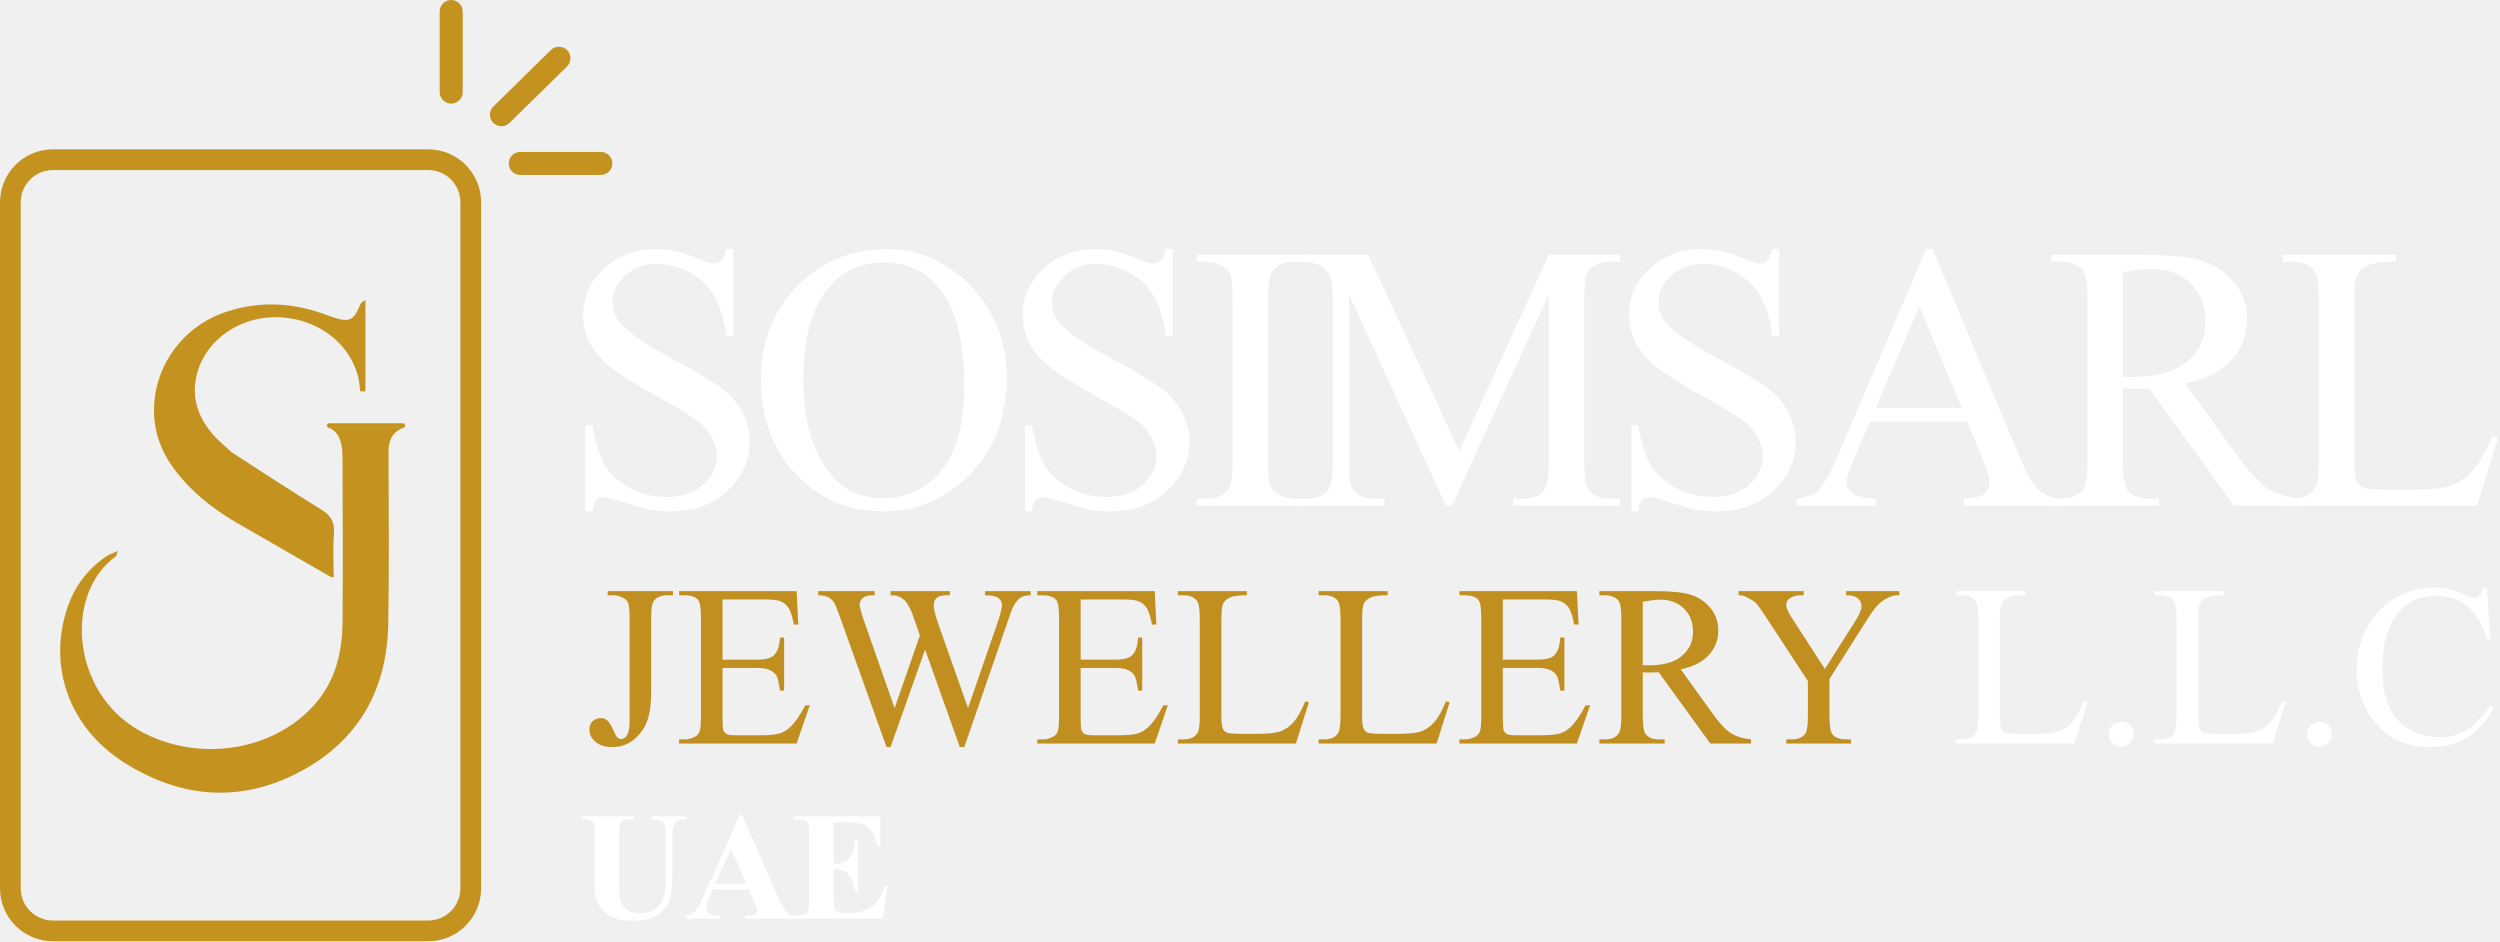
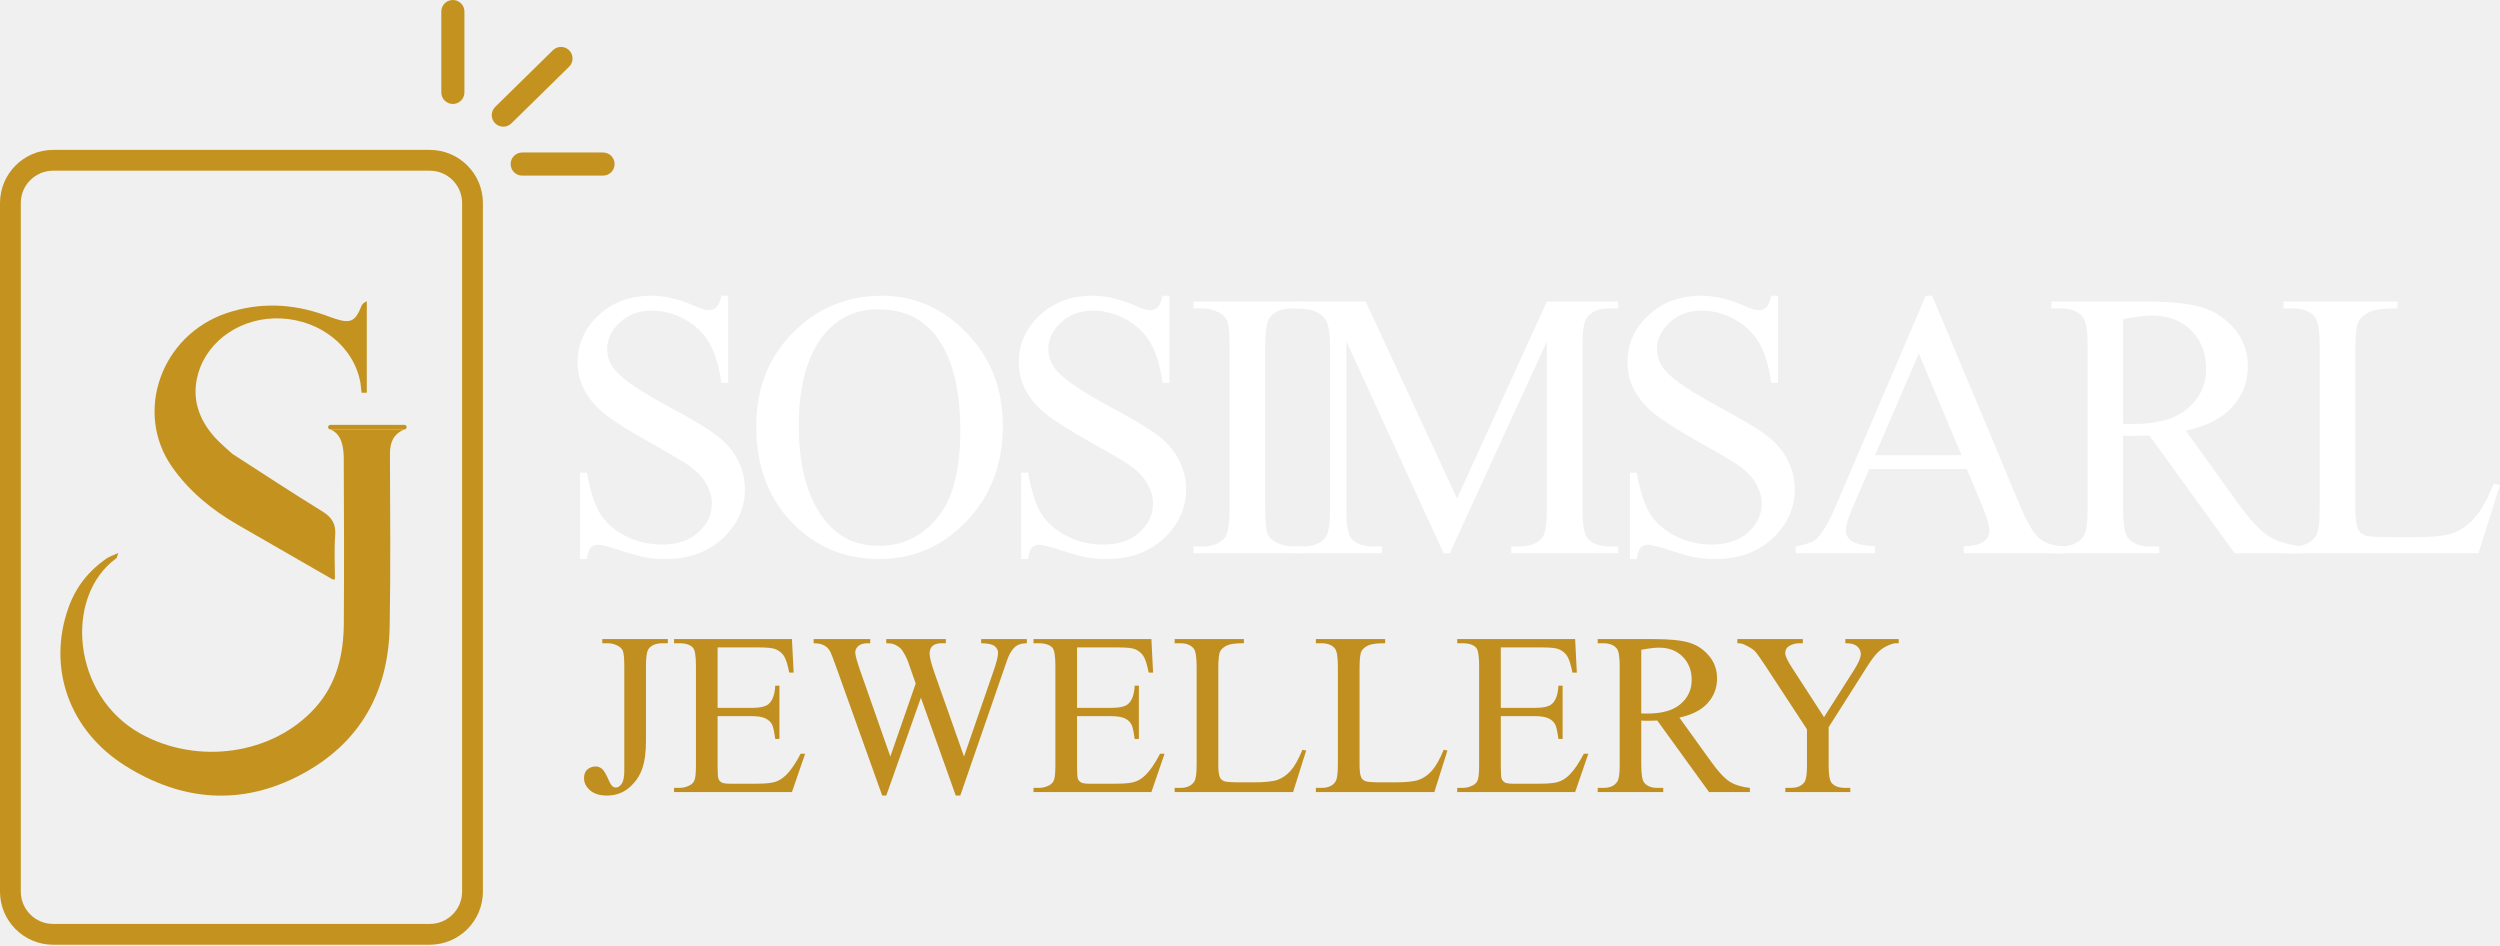
- <svg xmlns="http://www.w3.org/2000/svg" width="1086" height="409" viewBox="0 0 1086 409" fill="none">
+ <svg xmlns="http://www.w3.org/2000/svg" width="1082" height="409" viewBox="0 0 1082 409" fill="none">
  <rect x="201" width="45" height="10" rx="5" transform="rotate(90 201 0)" fill="#C4921F" />
  <rect x="249.876" y="25.375" width="45" height="10" rx="5" transform="rotate(135.533 249.876 25.375)" fill="#C4921F" />
  <rect x="221" y="66" width="45" height="10" rx="5" fill="#C4921F" />
  <path d="M175 185.875C170.146 187.905 168.755 191.581 168.77 196.534C168.847 221.349 169.091 246.171 168.657 270.979C168.156 299.597 155.754 321.762 130.218 335.289C104.403 348.964 78.63 346.743 54.264 331.461C29.739 316.078 20.382 288.841 29.666 262.906C32.793 254.171 38.259 247.183 45.843 241.885C47.215 240.927 48.888 240.401 51.201 239.308C50.659 240.795 50.633 241.418 50.32 241.645C27.68 258.061 30.994 300.856 60.698 317.453C85.385 331.246 118.058 326.711 136.383 306.368C145.756 295.964 148.711 283.327 148.804 269.862C148.969 246.047 148.888 222.23 148.777 198.414C148.755 193.743 148 187.875 143 185.875C147.5 185.875 152.5 185.875 157 185.876C163 185.876 169 185.875 175 185.875Z" fill="#C4921F" />
  <path d="M100.517 196.398C113.668 204.883 126.451 213.295 139.48 221.306C143.686 223.892 145.463 226.788 145.07 231.783C144.589 237.892 144.955 244.067 144.955 250.294C145 251.371 143.604 250.569 143.26 250.372C129.702 242.597 116.153 234.805 102.63 226.968C91.558 220.551 81.802 212.573 74.428 202.019C57.877 178.33 69.822 144.966 98.164 135.493C112.296 130.77 126.344 131.35 140.306 136.26C141.876 136.812 143.426 137.425 145.009 137.938C151.726 140.116 153.761 139.121 156.409 132.516C156.745 131.681 157.362 130.958 158.748 130.391C158.748 143.589 158.748 156.788 158.748 169.986H156.5L155.96 165.47C153.096 150.109 138.948 138.664 121.695 137.827C105.03 137.018 90.022 146.875 85.781 161.638C82.806 171.997 85.777 181.055 92.659 188.951C94.943 191.571 97.703 193.776 100.517 196.398Z" fill="#C4921F" />
  <rect x="142" y="183.875" width="34" height="2" rx="1" fill="#C4921F" />
  <path d="M23 69.375H186C196.217 69.375 204.5 77.658 204.5 87.875V385.875C204.5 396.092 196.217 404.375 186 404.375H23C12.783 404.375 4.5 396.092 4.5 385.875V87.875C4.5 77.658 12.783 69.375 23 69.375Z" stroke="#C4921F" stroke-width="9" />
-   <path d="M318.452 108.195V145.881H315.479C314.515 138.649 312.774 132.891 310.256 128.605C307.792 124.32 304.256 120.918 299.649 118.4C295.042 115.883 290.275 114.624 285.346 114.624C279.775 114.624 275.168 116.338 271.526 119.766C267.883 123.141 266.061 126.998 266.061 131.337C266.061 134.659 267.213 137.685 269.517 140.417C272.838 144.435 280.739 149.792 293.221 156.488C303.399 161.952 310.336 166.157 314.033 169.104C317.783 171.996 320.649 175.425 322.631 179.389C324.666 183.353 325.684 187.505 325.684 191.844C325.684 200.093 322.47 207.218 316.042 213.218C309.667 219.164 301.444 222.137 291.373 222.137C288.212 222.137 285.239 221.896 282.454 221.414C280.793 221.146 277.338 220.182 272.088 218.521C266.892 216.807 263.597 215.95 262.204 215.95C260.865 215.95 259.794 216.352 258.99 217.155C258.24 217.959 257.678 219.619 257.303 222.137H254.33V184.773H257.303C258.696 192.594 260.571 198.46 262.928 202.37C265.285 206.227 268.874 209.441 273.695 212.013C278.57 214.584 283.9 215.87 289.686 215.87C296.382 215.87 301.658 214.102 305.515 210.566C309.426 207.031 311.381 202.852 311.381 198.031C311.381 195.353 310.631 192.647 309.131 189.915C307.685 187.183 305.408 184.639 302.301 182.282C300.212 180.675 294.507 177.273 285.186 172.077C275.865 166.827 269.222 162.649 265.258 159.542C261.347 156.434 258.374 153.006 256.339 149.256C254.303 145.506 253.285 141.382 253.285 136.882C253.285 129.061 256.285 122.338 262.285 116.713C268.285 111.034 275.918 108.195 285.186 108.195C290.971 108.195 297.105 109.615 303.587 112.454C306.587 113.793 308.703 114.463 309.935 114.463C311.328 114.463 312.452 114.061 313.31 113.258C314.22 112.401 314.943 110.713 315.479 108.195H318.452Z" fill="white" />
-   <path d="M384.997 108.195C399.139 108.195 411.38 113.579 421.719 124.346C432.111 135.06 437.307 148.453 437.307 164.523C437.307 181.076 432.084 194.817 421.638 205.745C411.192 216.673 398.55 222.137 383.711 222.137C368.712 222.137 356.096 216.807 345.865 206.147C335.686 195.487 330.597 181.692 330.597 164.765C330.597 147.462 336.49 133.346 348.275 122.418C358.507 112.936 370.747 108.195 384.997 108.195ZM383.47 114.061C373.721 114.061 365.899 117.677 360.007 124.909C352.668 133.909 348.998 147.087 348.998 164.443C348.998 182.228 352.802 195.915 360.409 205.504C366.248 212.789 373.962 216.432 383.551 216.432C393.782 216.432 402.219 212.441 408.862 204.459C415.558 196.478 418.906 183.889 418.906 166.693C418.906 148.051 415.237 134.15 407.898 124.989C402.005 117.704 393.863 114.061 383.47 114.061Z" fill="white" />
-   <path d="M509.396 108.195V145.881H506.423C505.459 138.649 503.718 132.891 501.2 128.605C498.736 124.32 495.201 120.918 490.594 118.4C485.987 115.883 481.219 114.624 476.291 114.624C470.719 114.624 466.112 116.338 462.47 119.766C458.827 123.141 457.006 126.998 457.006 131.337C457.006 134.659 458.157 137.685 460.461 140.417C463.782 144.435 471.684 149.792 484.165 156.488C494.343 161.952 501.281 166.157 504.977 169.104C508.727 171.996 511.593 175.425 513.575 179.389C515.61 183.353 516.628 187.505 516.628 191.844C516.628 200.093 513.414 207.218 506.986 213.218C500.611 219.164 492.388 222.137 482.317 222.137C479.157 222.137 476.183 221.896 473.398 221.414C471.737 221.146 468.282 220.182 463.032 218.521C457.836 216.807 454.541 215.95 453.149 215.95C451.809 215.95 450.738 216.352 449.934 217.155C449.185 217.959 448.622 219.619 448.247 222.137H445.274V184.773H448.247C449.64 192.594 451.515 198.46 453.872 202.37C456.229 206.227 459.818 209.441 464.639 212.013C469.514 214.584 474.844 215.87 480.63 215.87C487.326 215.87 492.602 214.102 496.459 210.566C500.37 207.031 502.325 202.852 502.325 198.031C502.325 195.353 501.575 192.647 500.075 189.915C498.629 187.183 496.352 184.639 493.245 182.282C491.156 180.675 485.451 177.273 476.13 172.077C466.809 166.827 460.166 162.649 456.202 159.542C452.292 156.434 449.318 153.006 447.283 149.256C445.247 145.506 444.229 141.382 444.229 136.882C444.229 129.061 447.229 122.338 453.229 116.713C459.229 111.034 466.862 108.195 476.13 108.195C481.915 108.195 488.049 109.615 494.531 112.454C497.531 113.793 499.647 114.463 500.879 114.463C502.272 114.463 503.397 114.061 504.254 113.258C505.164 112.401 505.888 110.713 506.423 108.195H509.396Z" fill="white" />
-   <path d="M566.54 216.673V219.646H519.854V216.673H523.711C528.211 216.673 531.479 215.361 533.514 212.736C534.8 211.022 535.443 206.897 535.443 200.361V129.971C535.443 124.454 535.094 120.811 534.398 119.043C533.862 117.704 532.764 116.552 531.104 115.588C528.746 114.302 526.282 113.659 523.711 113.659H519.854V110.686H566.54V113.659H562.602C558.156 113.659 554.915 114.972 552.879 117.597C551.54 119.311 550.871 123.436 550.871 129.971V200.361C550.871 205.879 551.219 209.522 551.915 211.289C552.451 212.629 553.576 213.78 555.29 214.745C557.594 216.03 560.031 216.673 562.602 216.673H566.54Z" fill="white" />
-   <path d="M628.102 219.646L585.997 127.962V200.763C585.997 207.459 586.72 211.638 588.166 213.298C590.149 215.548 593.282 216.673 597.568 216.673H601.425V219.646H563.498V216.673H567.355C571.962 216.673 575.229 215.28 577.158 212.495C578.336 210.781 578.926 206.87 578.926 200.763V129.569C578.926 124.748 578.39 121.266 577.319 119.123C576.569 117.57 575.176 116.284 573.14 115.266C571.158 114.195 567.944 113.659 563.498 113.659V110.686H594.354L633.888 195.942L672.779 110.686H703.635V113.659H699.858C695.198 113.659 691.903 115.052 689.975 117.838C688.796 119.552 688.207 123.463 688.207 129.569V200.763C688.207 207.459 688.957 211.638 690.457 213.298C692.439 215.548 695.573 216.673 699.858 216.673H703.635V219.646H657.351V216.673H661.208C665.869 216.673 669.136 215.28 671.011 212.495C672.19 210.781 672.779 206.87 672.779 200.763V127.962L630.754 219.646H628.102Z" fill="white" />
-   <path d="M772.831 108.195V145.881H769.858C768.894 138.649 767.153 132.891 764.635 128.605C762.171 124.32 758.636 120.918 754.029 118.4C749.422 115.883 744.654 114.624 739.726 114.624C734.154 114.624 729.547 116.338 725.905 119.766C722.262 123.141 720.441 126.998 720.441 131.337C720.441 134.659 721.592 137.685 723.896 140.417C727.217 144.435 735.119 149.792 747.6 156.488C757.778 161.952 764.716 166.157 768.412 169.104C772.162 171.996 775.028 175.425 777.01 179.389C779.045 183.353 780.063 187.505 780.063 191.844C780.063 200.093 776.849 207.218 770.421 213.218C764.046 219.164 755.823 222.137 745.752 222.137C742.592 222.137 739.618 221.896 736.833 221.414C735.172 221.146 731.717 220.182 726.467 218.521C721.271 216.807 717.976 215.95 716.584 215.95C715.244 215.95 714.173 216.352 713.37 217.155C712.62 217.959 712.057 219.619 711.682 222.137H708.709V184.773H711.682C713.075 192.594 714.95 198.46 717.307 202.37C719.664 206.227 723.253 209.441 728.074 212.013C732.949 214.584 738.279 215.87 744.065 215.87C750.761 215.87 756.037 214.102 759.894 210.566C763.805 207.031 765.76 202.852 765.76 198.031C765.76 195.353 765.01 192.647 763.51 189.915C762.064 187.183 759.787 184.639 756.68 182.282C754.591 180.675 748.886 177.273 739.565 172.077C730.244 166.827 723.601 162.649 719.637 159.542C715.727 156.434 712.753 153.006 710.718 149.256C708.682 145.506 707.664 141.382 707.664 136.882C707.664 129.061 710.664 122.338 716.664 116.713C722.664 111.034 730.297 108.195 739.565 108.195C745.35 108.195 751.484 109.615 757.966 112.454C760.966 113.793 763.082 114.463 764.314 114.463C765.707 114.463 766.832 114.061 767.689 113.258C768.599 112.401 769.323 110.713 769.858 108.195H772.831Z" fill="white" />
-   <path d="M854.483 183.166H812.297L804.904 200.361C803.083 204.593 802.172 207.754 802.172 209.843C802.172 211.504 802.949 212.977 804.503 214.263C806.11 215.495 809.538 216.298 814.788 216.673V219.646H780.477V216.673C785.03 215.87 787.976 214.825 789.316 213.539C792.048 210.968 795.074 205.745 798.396 197.87L836.724 108.195H839.537L877.464 198.835C880.517 206.12 883.276 210.861 885.74 213.057C888.258 215.2 891.74 216.405 896.186 216.673V219.646H853.197V216.673C857.536 216.459 860.456 215.736 861.956 214.504C863.509 213.272 864.286 211.772 864.286 210.004C864.286 207.647 863.214 203.924 861.072 198.835L854.483 183.166ZM852.233 177.219L833.751 133.185L814.788 177.219H852.233Z" fill="white" />
-   <path d="M999.533 219.646H970.445L933.563 168.702C930.831 168.809 928.607 168.863 926.893 168.863C926.197 168.863 925.447 168.863 924.643 168.863C923.84 168.809 923.009 168.755 922.152 168.702V200.361C922.152 207.218 922.902 211.477 924.402 213.138C926.438 215.495 929.491 216.673 933.563 216.673H937.821V219.646H891.136V216.673H895.234C899.841 216.673 903.135 215.173 905.117 212.173C906.242 210.513 906.805 206.575 906.805 200.361V129.971C906.805 123.114 906.055 118.856 904.555 117.195C902.466 114.838 899.359 113.659 895.234 113.659H891.136V110.686H930.831C942.401 110.686 950.919 111.543 956.383 113.258C961.901 114.918 966.561 118.025 970.365 122.579C974.222 127.078 976.15 132.462 976.15 138.73C976.15 145.426 973.954 151.238 969.561 156.167C965.222 161.095 958.472 164.577 949.312 166.613L971.811 197.87C976.954 205.049 981.373 209.816 985.069 212.173C988.766 214.53 993.587 216.03 999.533 216.673V219.646ZM922.152 163.64C923.17 163.64 924.054 163.666 924.804 163.72C925.554 163.72 926.17 163.72 926.652 163.72C937.045 163.72 944.866 161.47 950.115 156.97C955.419 152.47 958.07 146.738 958.07 139.774C958.07 132.971 955.928 127.453 951.642 123.222C947.41 118.936 941.785 116.793 934.768 116.793C931.661 116.793 927.456 117.302 922.152 118.32V163.64Z" fill="white" />
-   <path d="M1082.63 189.514L1085.28 190.076L1075.96 219.646H991.59V216.673H995.688C1000.29 216.673 1003.59 215.173 1005.57 212.173C1006.7 210.459 1007.26 206.495 1007.26 200.281V129.971C1007.26 123.168 1006.51 118.909 1005.01 117.195C1002.92 114.838 999.813 113.659 995.688 113.659H991.59V110.686H1040.93V113.659C1035.14 113.606 1031.07 114.142 1028.71 115.266C1026.41 116.391 1024.83 117.811 1023.97 119.525C1023.12 121.239 1022.69 125.337 1022.69 131.819V200.281C1022.69 204.727 1023.12 207.781 1023.97 209.441C1024.62 210.566 1025.61 211.397 1026.95 211.932C1028.28 212.468 1032.46 212.736 1039.48 212.736H1047.44C1055.79 212.736 1061.66 212.12 1065.03 210.888C1068.41 209.656 1071.49 207.486 1074.27 204.379C1077.06 201.218 1079.85 196.263 1082.63 189.514Z" fill="white" />
-   <path d="M263.961 258.594V256.787H292.33V258.594H289.938C287.236 258.594 285.266 259.391 284.029 260.986C283.248 262.028 282.857 264.535 282.857 268.506V300.879C282.857 305.859 282.304 309.896 281.197 312.988C280.123 316.081 278.251 318.783 275.582 321.094C272.913 323.372 269.69 324.512 265.914 324.512C262.854 324.512 260.445 323.763 258.688 322.266C256.93 320.736 256.051 318.994 256.051 317.041C256.051 315.446 256.458 314.242 257.271 313.428C258.346 312.419 259.599 311.914 261.031 311.914C262.073 311.914 263.001 312.256 263.814 312.939C264.661 313.623 265.719 315.446 266.988 318.408C267.737 320.166 268.697 321.045 269.869 321.045C270.748 321.045 271.562 320.508 272.311 319.434C273.092 318.359 273.482 316.455 273.482 313.721V268.506C273.482 265.153 273.271 262.939 272.848 261.865C272.522 261.051 271.839 260.352 270.797 259.766C269.397 258.984 267.916 258.594 266.354 258.594H263.961Z" fill="#C08F1F" />
-   <path d="M313.863 260.4V286.572H328.414C332.19 286.572 334.713 286.003 335.982 284.863C337.675 283.366 338.619 280.729 338.814 276.953H340.621V300H338.814C338.359 296.777 337.903 294.71 337.447 293.799C336.861 292.66 335.901 291.764 334.566 291.113C333.232 290.462 331.181 290.137 328.414 290.137H313.863V311.963C313.863 314.893 313.993 316.683 314.254 317.334C314.514 317.952 314.97 318.457 315.621 318.848C316.272 319.206 317.509 319.385 319.332 319.385H330.562C334.306 319.385 337.024 319.124 338.717 318.604C340.41 318.083 342.037 317.057 343.6 315.527C345.618 313.509 347.685 310.465 349.801 306.396H351.754L346.041 322.998H295.016V321.191H297.359C298.922 321.191 300.403 320.817 301.803 320.068C302.844 319.548 303.544 318.766 303.902 317.725C304.293 316.683 304.488 314.551 304.488 311.328V268.311C304.488 264.111 304.065 261.523 303.219 260.547C302.047 259.245 300.094 258.594 297.359 258.594H295.016V256.787H346.041L346.773 271.289H344.869C344.186 267.806 343.421 265.413 342.574 264.111C341.76 262.809 340.54 261.816 338.912 261.133C337.61 260.645 335.315 260.4 332.027 260.4H313.863Z" fill="#C08F1F" />
-   <path d="M447.701 256.787V258.594C445.976 258.594 444.576 258.903 443.502 259.521C442.428 260.14 441.402 261.296 440.426 262.988C439.775 264.128 438.749 266.846 437.35 271.143L418.893 324.512H416.939L401.852 282.178L386.861 324.512H385.104L365.426 269.531C363.961 265.43 363.033 263.005 362.643 262.256C361.992 261.019 361.096 260.107 359.957 259.521C358.85 258.903 357.337 258.594 355.416 258.594V256.787H379.928V258.594H378.756C377.031 258.594 375.712 258.984 374.801 259.766C373.889 260.547 373.434 261.491 373.434 262.598C373.434 263.737 374.15 266.357 375.582 270.459L388.619 307.617L399.605 276.025L396.09 266.016C395.406 264.388 394.641 262.956 393.795 261.719C393.372 261.1 392.851 260.579 392.232 260.156C391.419 259.57 390.605 259.147 389.791 258.887C389.173 258.691 388.196 258.594 386.861 258.594V256.787H412.643V258.594H410.885C409.062 258.594 407.727 258.984 406.881 259.766C406.035 260.547 405.611 261.605 405.611 262.939C405.611 264.6 406.344 267.497 407.809 271.631L420.504 307.617L433.102 271.143C434.534 267.106 435.25 264.307 435.25 262.744C435.25 261.995 435.006 261.296 434.518 260.645C434.062 259.993 433.476 259.538 432.76 259.277C431.523 258.822 429.911 258.594 427.926 258.594V256.787H447.701Z" fill="#C08F1F" />
-   <path d="M469.43 260.4V286.572H483.98C487.757 286.572 490.279 286.003 491.549 284.863C493.242 283.366 494.186 280.729 494.381 276.953H496.188V300H494.381C493.925 296.777 493.469 294.71 493.014 293.799C492.428 292.66 491.467 291.764 490.133 291.113C488.798 290.462 486.747 290.137 483.98 290.137H469.43V311.963C469.43 314.893 469.56 316.683 469.82 317.334C470.081 317.952 470.536 318.457 471.188 318.848C471.839 319.206 473.076 319.385 474.898 319.385H486.129C489.872 319.385 492.59 319.124 494.283 318.604C495.976 318.083 497.604 317.057 499.166 315.527C501.184 313.509 503.251 310.465 505.367 306.396H507.32L501.607 322.998H450.582V321.191H452.926C454.488 321.191 455.969 320.817 457.369 320.068C458.411 319.548 459.111 318.766 459.469 317.725C459.859 316.683 460.055 314.551 460.055 311.328V268.311C460.055 264.111 459.632 261.523 458.785 260.547C457.613 259.245 455.66 258.594 452.926 258.594H450.582V256.787H501.607L502.34 271.289H500.436C499.752 267.806 498.987 265.413 498.141 264.111C497.327 262.809 496.106 261.816 494.479 261.133C493.176 260.645 490.882 260.4 487.594 260.4H469.43Z" fill="#C08F1F" />
-   <path d="M566.988 304.688L568.6 305.029L562.936 322.998H511.666V321.191H514.156C516.956 321.191 518.958 320.28 520.162 318.457C520.846 317.415 521.188 315.007 521.188 311.23V268.506C521.188 264.372 520.732 261.784 519.82 260.742C518.551 259.31 516.663 258.594 514.156 258.594H511.666V256.787H541.646V258.594C538.131 258.561 535.657 258.887 534.225 259.57C532.825 260.254 531.865 261.117 531.344 262.158C530.823 263.2 530.562 265.69 530.562 269.629V311.23C530.562 313.932 530.823 315.788 531.344 316.797C531.734 317.48 532.337 317.985 533.15 318.311C533.964 318.636 536.503 318.799 540.768 318.799H545.602C550.68 318.799 554.244 318.424 556.295 317.676C558.346 316.927 560.217 315.609 561.91 313.721C563.603 311.8 565.296 308.789 566.988 304.688Z" fill="#C08F1F" />
-   <path d="M628.121 304.688L629.732 305.029L624.068 322.998H572.799V321.191H575.289C578.089 321.191 580.09 320.28 581.295 318.457C581.979 317.415 582.32 315.007 582.32 311.23V268.506C582.32 264.372 581.865 261.784 580.953 260.742C579.684 259.31 577.796 258.594 575.289 258.594H572.799V256.787H602.779V258.594C599.264 258.561 596.79 258.887 595.357 259.57C593.958 260.254 592.997 261.117 592.477 262.158C591.956 263.2 591.695 265.69 591.695 269.629V311.23C591.695 313.932 591.956 315.788 592.477 316.797C592.867 317.48 593.469 317.985 594.283 318.311C595.097 318.636 597.636 318.799 601.9 318.799H606.734C611.812 318.799 615.377 318.424 617.428 317.676C619.479 316.927 621.35 315.609 623.043 313.721C624.736 311.8 626.428 308.789 628.121 304.688Z" fill="#C08F1F" />
-   <path d="M652.828 260.4V286.572H667.379C671.155 286.572 673.678 286.003 674.947 284.863C676.64 283.366 677.584 280.729 677.779 276.953H679.586V300H677.779C677.324 296.777 676.868 294.71 676.412 293.799C675.826 292.66 674.866 291.764 673.531 291.113C672.197 290.462 670.146 290.137 667.379 290.137H652.828V311.963C652.828 314.893 652.958 316.683 653.219 317.334C653.479 317.952 653.935 318.457 654.586 318.848C655.237 319.206 656.474 319.385 658.297 319.385H669.527C673.271 319.385 675.989 319.124 677.682 318.604C679.374 318.083 681.002 317.057 682.564 315.527C684.583 313.509 686.65 310.465 688.766 306.396H690.719L685.006 322.998H633.98V321.191H636.324C637.887 321.191 639.368 320.817 640.768 320.068C641.809 319.548 642.509 318.766 642.867 317.725C643.258 316.683 643.453 314.551 643.453 311.328V268.311C643.453 264.111 643.03 261.523 642.184 260.547C641.012 259.245 639.059 258.594 636.324 258.594H633.98V256.787H685.006L685.738 271.289H683.834C683.15 267.806 682.385 265.413 681.539 264.111C680.725 262.809 679.505 261.816 677.877 261.133C676.575 260.645 674.28 260.4 670.992 260.4H652.828Z" fill="#C08F1F" />
-   <path d="M760.641 322.998H742.965L720.553 292.041C718.893 292.106 717.542 292.139 716.5 292.139C716.077 292.139 715.621 292.139 715.133 292.139C714.645 292.106 714.14 292.074 713.619 292.041V311.279C713.619 315.446 714.075 318.034 714.986 319.043C716.223 320.475 718.079 321.191 720.553 321.191H723.141V322.998H694.771V321.191H697.262C700.061 321.191 702.063 320.28 703.268 318.457C703.951 317.448 704.293 315.055 704.293 311.279V268.506C704.293 264.339 703.837 261.751 702.926 260.742C701.656 259.31 699.768 258.594 697.262 258.594H694.771V256.787H718.893C725.924 256.787 731.1 257.308 734.42 258.35C737.773 259.359 740.605 261.247 742.916 264.014C745.26 266.748 746.432 270.02 746.432 273.828C746.432 277.897 745.097 281.429 742.428 284.424C739.791 287.419 735.689 289.535 730.123 290.771L743.795 309.766C746.92 314.128 749.605 317.025 751.852 318.457C754.098 319.889 757.027 320.801 760.641 321.191V322.998ZM713.619 288.965C714.238 288.965 714.775 288.981 715.23 289.014C715.686 289.014 716.061 289.014 716.354 289.014C722.669 289.014 727.421 287.646 730.611 284.912C733.834 282.178 735.445 278.695 735.445 274.463C735.445 270.329 734.143 266.976 731.539 264.404C728.967 261.8 725.549 260.498 721.285 260.498C719.397 260.498 716.842 260.807 713.619 261.426V288.965Z" fill="#C08F1F" />
-   <path d="M801.949 256.787H825.045V258.594H823.775C822.929 258.594 821.692 258.968 820.064 259.717C818.437 260.465 816.956 261.54 815.621 262.939C814.286 264.339 812.643 266.618 810.689 269.775L794.723 294.922V311.523C794.723 315.592 795.178 318.132 796.09 319.141C797.327 320.508 799.28 321.191 801.949 321.191H804.098V322.998H775.973V321.191H778.316C781.116 321.191 783.102 320.345 784.273 318.652C784.99 317.611 785.348 315.234 785.348 311.523V295.85L767.184 268.115C765.035 264.86 763.57 262.826 762.789 262.012C762.04 261.198 760.462 260.221 758.053 259.082C757.402 258.757 756.458 258.594 755.221 258.594V256.787H783.541V258.594H782.076C780.546 258.594 779.13 258.952 777.828 259.668C776.559 260.384 775.924 261.458 775.924 262.891C775.924 264.062 776.917 266.178 778.902 269.238L792.721 290.576L805.709 270.166C807.662 267.106 808.639 264.827 808.639 263.33C808.639 262.419 808.395 261.605 807.906 260.889C807.451 260.173 806.783 259.619 805.904 259.229C805.025 258.805 803.707 258.594 801.949 258.594V256.787Z" fill="#C08F1F" />
-   <path d="M905.172 304.688L906.783 305.029L901.119 322.998H849.85V321.191H852.34C855.139 321.191 857.141 320.28 858.346 318.457C859.029 317.415 859.371 315.007 859.371 311.23V268.506C859.371 264.372 858.915 261.784 858.004 260.742C856.734 259.31 854.846 258.594 852.34 258.594H849.85V256.787H879.83V258.594C876.314 258.561 873.84 258.887 872.408 259.57C871.008 260.254 870.048 261.117 869.527 262.158C869.007 263.2 868.746 265.69 868.746 269.629V311.23C868.746 313.932 869.007 315.788 869.527 316.797C869.918 317.48 870.52 317.985 871.334 318.311C872.148 318.636 874.687 318.799 878.951 318.799H883.785C888.863 318.799 892.428 318.424 894.479 317.676C896.529 316.927 898.401 315.609 900.094 313.721C901.786 311.8 903.479 308.789 905.172 304.688Z" fill="white" />
-   <path d="M921.48 313.525C923.01 313.525 924.296 314.062 925.338 315.137C926.38 316.178 926.9 317.448 926.9 318.945C926.9 320.443 926.363 321.729 925.289 322.803C924.247 323.844 922.978 324.365 921.48 324.365C919.983 324.365 918.697 323.844 917.623 322.803C916.581 321.729 916.061 320.443 916.061 318.945C916.061 317.415 916.581 316.13 917.623 315.088C918.697 314.046 919.983 313.525 921.48 313.525Z" fill="white" />
-   <path d="M991.305 304.688L992.916 305.029L987.252 322.998H935.982V321.191H938.473C941.272 321.191 943.274 320.28 944.479 318.457C945.162 317.415 945.504 315.007 945.504 311.23V268.506C945.504 264.372 945.048 261.784 944.137 260.742C942.867 259.31 940.979 258.594 938.473 258.594H935.982V256.787H965.963V258.594C962.447 258.561 959.973 258.887 958.541 259.57C957.141 260.254 956.181 261.117 955.66 262.158C955.139 263.2 954.879 265.69 954.879 269.629V311.23C954.879 313.932 955.139 315.788 955.66 316.797C956.051 317.48 956.653 317.985 957.467 318.311C958.281 318.636 960.82 318.799 965.084 318.799H969.918C974.996 318.799 978.561 318.424 980.611 317.676C982.662 316.927 984.534 315.609 986.227 313.721C987.919 311.8 989.612 308.789 991.305 304.688Z" fill="white" />
-   <path d="M1007.61 313.525C1009.14 313.525 1010.43 314.062 1011.47 315.137C1012.51 316.178 1013.03 317.448 1013.03 318.945C1013.03 320.443 1012.5 321.729 1011.42 322.803C1010.38 323.844 1009.11 324.365 1007.61 324.365C1006.12 324.365 1004.83 323.844 1003.76 322.803C1002.71 321.729 1002.19 320.443 1002.19 318.945C1002.19 317.415 1002.71 316.13 1003.76 315.088C1004.83 314.046 1006.12 313.525 1007.61 313.525Z" fill="white" />
-   <path d="M1080.32 255.273L1081.83 277.783H1080.32C1078.3 271.045 1075.42 266.195 1071.68 263.232C1067.93 260.27 1063.44 258.789 1058.2 258.789C1053.8 258.789 1049.83 259.912 1046.29 262.158C1042.74 264.372 1039.94 267.92 1037.89 272.803C1035.87 277.686 1034.86 283.757 1034.86 291.016C1034.86 297.005 1035.82 302.197 1037.74 306.592C1039.66 310.986 1042.54 314.355 1046.38 316.699C1050.26 319.043 1054.67 320.215 1059.62 320.215C1063.91 320.215 1067.7 319.303 1070.99 317.48C1074.28 315.625 1077.89 311.963 1081.83 306.494L1083.35 307.471C1080.03 313.363 1076.15 317.676 1071.72 320.41C1067.3 323.145 1062.04 324.512 1055.95 324.512C1044.98 324.512 1036.49 320.443 1030.46 312.305C1025.97 306.25 1023.73 299.121 1023.73 290.918C1023.73 284.31 1025.21 278.239 1028.17 272.705C1031.13 267.171 1035.2 262.891 1040.38 259.863C1045.59 256.803 1051.27 255.273 1057.42 255.273C1062.2 255.273 1066.92 256.445 1071.58 258.789C1072.95 259.505 1073.92 259.863 1074.51 259.863C1075.39 259.863 1076.15 259.554 1076.8 258.936C1077.65 258.057 1078.25 256.836 1078.61 255.273H1080.32Z" fill="white" />
-   <path d="M252.571 354.619H275.479V355.83H274.334C272.61 355.83 271.421 356.016 270.767 356.387C270.134 356.736 269.676 357.227 269.392 357.859C269.13 358.492 269 360.074 269 362.605V384.335C269 388.306 269.294 390.935 269.883 392.222C270.494 393.51 271.487 394.579 272.861 395.429C274.236 396.28 275.97 396.706 278.065 396.706C280.465 396.706 282.505 396.171 284.185 395.102C285.886 394.011 287.152 392.517 287.981 390.619C288.832 388.721 289.257 385.415 289.257 380.703V362.605C289.257 360.619 289.05 359.201 288.635 358.35C288.221 357.499 287.697 356.91 287.065 356.583C286.083 356.081 284.697 355.83 282.908 355.83V354.619H298.257V355.83H297.341C296.097 355.83 295.061 356.081 294.232 356.583C293.403 357.085 292.803 357.838 292.432 358.841C292.148 359.539 292.006 360.794 292.006 362.605V379.459C292.006 384.673 291.657 388.437 290.959 390.75C290.283 393.062 288.614 395.189 285.952 397.131C283.29 399.073 279.657 400.044 275.054 400.044C271.214 400.044 268.247 399.531 266.152 398.506C263.294 397.109 261.276 395.32 260.098 393.139C258.92 390.957 258.331 388.022 258.331 384.335V362.605C258.331 360.052 258.189 358.47 257.905 357.859C257.622 357.227 257.131 356.725 256.433 356.354C255.734 355.983 254.447 355.809 252.571 355.83V354.619Z" fill="white" />
-   <path d="M325.308 386.364H309.632L307.766 390.684C307.155 392.124 306.85 393.313 306.85 394.251C306.85 395.495 307.352 396.411 308.355 397C308.944 397.349 310.395 397.611 312.708 397.786V398.997H297.948V397.786C299.541 397.546 300.85 396.891 301.875 395.822C302.901 394.731 304.166 392.495 305.672 389.113L321.544 353.703H322.166L338.169 390.095C339.696 393.542 340.951 395.713 341.933 396.608C342.674 397.284 343.722 397.677 345.074 397.786V398.997H323.606V397.786H324.489C326.213 397.786 327.424 397.546 328.122 397.066C328.602 396.717 328.842 396.215 328.842 395.56C328.842 395.168 328.777 394.764 328.646 394.35C328.602 394.153 328.275 393.335 327.664 391.895L325.308 386.364ZM324.195 383.942L317.584 368.659L310.777 383.942H324.195Z" fill="white" />
-   <path d="M362.111 357.172V375.237H362.994C365.809 375.237 367.849 374.354 369.114 372.586C370.379 370.819 371.187 368.212 371.536 364.765H372.779V388.001H371.536C371.274 385.47 370.718 383.397 369.867 381.783C369.038 380.168 368.067 379.088 366.954 378.543C365.841 377.975 364.227 377.692 362.111 377.692V390.193C362.111 392.637 362.209 394.131 362.405 394.677C362.623 395.222 363.016 395.669 363.583 396.019C364.15 396.368 365.067 396.542 366.332 396.542H368.983C373.128 396.542 376.445 395.582 378.932 393.662C381.441 391.742 383.241 388.819 384.332 384.892H385.543L383.546 398.997H345.191V397.786H346.664C347.951 397.786 348.987 397.557 349.773 397.099C350.34 396.793 350.776 396.269 351.082 395.528C351.322 395.004 351.442 393.63 351.442 391.404V362.212C351.442 360.205 351.387 358.972 351.278 358.514C351.06 357.75 350.656 357.161 350.067 356.747C349.238 356.136 348.104 355.83 346.664 355.83H345.191V354.619H382.336V367.743H381.092C380.459 364.536 379.565 362.234 378.408 360.838C377.274 359.441 375.659 358.416 373.565 357.761C372.343 357.369 370.052 357.172 366.692 357.172H362.111Z" fill="white" />
+   <path d="M315.167 128V165.686H312.194C311.23 158.454 309.489 152.695 306.971 148.41C304.507 144.124 300.971 140.723 296.364 138.205C291.757 135.687 286.99 134.428 282.061 134.428C276.49 134.428 271.883 136.143 268.24 139.571C264.598 142.946 262.776 146.803 262.776 151.142C262.776 154.463 263.928 157.49 266.232 160.222C269.553 164.24 277.454 169.597 289.936 176.293C300.114 181.757 307.051 185.962 310.748 188.908C314.497 191.801 317.363 195.229 319.345 199.194C321.381 203.158 322.399 207.309 322.399 211.648C322.399 219.898 319.185 227.023 312.756 233.023C306.382 238.969 298.159 241.942 288.088 241.942C284.927 241.942 281.954 241.701 279.168 241.219C277.508 240.951 274.053 239.987 268.803 238.326C263.607 236.612 260.312 235.755 258.919 235.755C257.58 235.755 256.509 236.156 255.705 236.96C254.955 237.764 254.393 239.424 254.018 241.942H251.045V204.577H254.018C255.411 212.398 257.285 218.264 259.642 222.175C262 226.032 265.589 229.246 270.41 231.817C275.285 234.389 280.615 235.674 286.4 235.674C293.097 235.674 298.373 233.907 302.23 230.371C306.141 226.835 308.096 222.657 308.096 217.836C308.096 215.157 307.346 212.452 305.846 209.72C304.4 206.988 302.123 204.443 299.016 202.086C296.927 200.479 291.222 197.078 281.901 191.881C272.579 186.632 265.937 182.453 261.973 179.346C258.062 176.239 255.089 172.811 253.053 169.061C251.018 165.311 250 161.186 250 156.686C250 148.865 253 142.142 259 136.518C264.999 130.839 272.633 128 281.901 128C287.686 128 293.82 129.42 300.302 132.259C303.301 133.598 305.417 134.268 306.65 134.268C308.042 134.268 309.167 133.866 310.024 133.062C310.935 132.205 311.658 130.518 312.194 128H315.167Z" fill="white" />
+   <path d="M381.712 128C395.854 128 408.095 133.384 418.434 144.151C428.826 154.865 434.022 168.257 434.022 184.328C434.022 200.881 428.799 214.622 418.353 225.55C407.907 236.478 395.265 241.942 380.426 241.942C365.427 241.942 352.811 236.612 342.579 225.951C332.401 215.291 327.312 201.497 327.312 184.569C327.312 167.266 333.205 153.151 344.99 142.223C355.222 132.741 367.462 128 381.712 128ZM380.185 133.866C370.435 133.866 362.614 137.482 356.722 144.714C349.383 153.713 345.713 166.891 345.713 184.248C345.713 202.033 349.517 215.72 357.123 225.309C362.962 232.594 370.676 236.237 380.265 236.237C390.497 236.237 398.934 232.246 405.577 224.264C412.273 216.282 415.621 203.693 415.621 186.498C415.621 167.856 411.952 153.954 404.613 144.794C398.72 137.509 390.577 133.866 380.185 133.866Z" fill="white" />
+   <path d="M506.111 128V165.686H503.138C502.174 158.454 500.433 152.695 497.915 148.41C495.451 144.124 491.915 140.723 487.308 138.205C482.701 135.687 477.934 134.428 473.005 134.428C467.434 134.428 462.827 136.143 459.185 139.571C455.542 142.946 453.72 146.803 453.72 151.142C453.72 154.463 454.872 157.49 457.176 160.222C460.497 164.24 468.398 169.597 480.88 176.293C491.058 181.757 497.996 185.962 501.692 188.908C505.442 191.801 508.308 195.229 510.29 199.194C512.325 203.158 513.343 207.309 513.343 211.648C513.343 219.898 510.129 227.023 503.701 233.023C497.326 238.969 489.103 241.942 479.032 241.942C475.871 241.942 472.898 241.701 470.113 241.219C468.452 240.951 464.997 239.987 459.747 238.326C454.551 236.612 451.256 235.755 449.863 235.755C448.524 235.755 447.453 236.156 446.649 236.96C445.899 237.764 445.337 239.424 444.962 241.942H441.989V204.577H444.962C446.355 212.398 448.23 218.264 450.587 222.175C452.944 226.032 456.533 229.246 461.354 231.817C466.229 234.389 471.559 235.674 477.345 235.674C484.041 235.674 489.317 233.907 493.174 230.371C497.085 226.835 499.04 222.657 499.04 217.836C499.04 215.157 498.29 212.452 496.79 209.72C495.344 206.988 493.067 204.443 489.96 202.086C487.871 200.479 482.166 197.078 472.845 191.881C463.524 186.632 456.881 182.453 452.917 179.346C449.006 176.239 446.033 172.811 443.998 169.061C441.962 165.311 440.944 161.186 440.944 156.686C440.944 148.865 443.944 142.142 449.944 136.518C455.944 130.839 463.577 128 472.845 128C478.63 128 484.764 129.42 491.246 132.259C494.246 133.598 496.362 134.268 497.594 134.268C498.987 134.268 500.111 133.866 500.969 133.062C501.879 132.205 502.602 130.518 503.138 128H506.111Z" fill="white" />
+   <path d="M563.255 236.478V239.451H516.569V236.478H520.426C524.926 236.478 528.193 235.165 530.229 232.541C531.515 230.826 532.158 226.701 532.158 220.166V149.776C532.158 144.258 531.809 140.616 531.113 138.848C530.577 137.509 529.479 136.357 527.818 135.393C525.461 134.107 522.997 133.464 520.426 133.464H516.569V130.491H563.255V133.464H559.317C554.871 133.464 551.63 134.777 549.594 137.401C548.255 139.116 547.585 143.24 547.585 149.776V220.166C547.585 225.684 547.934 229.326 548.63 231.094C549.166 232.433 550.291 233.585 552.005 234.549C554.308 235.835 556.746 236.478 559.317 236.478H563.255Z" fill="white" />
+   <path d="M624.817 239.451L582.712 147.767V220.568C582.712 227.264 583.435 231.442 584.881 233.103C586.863 235.353 589.997 236.478 594.283 236.478H598.14V239.451H560.213V236.478H564.07C568.677 236.478 571.944 235.085 573.873 232.299C575.051 230.585 575.641 226.675 575.641 220.568V149.374C575.641 144.553 575.105 141.071 574.034 138.928C573.284 137.375 571.891 136.089 569.855 135.071C567.873 134 564.659 133.464 560.213 133.464V130.491H591.069L630.603 215.747L669.494 130.491H700.35V133.464H696.573C691.913 133.464 688.618 134.857 686.69 137.642C685.511 139.357 684.922 143.267 684.922 149.374V220.568C684.922 227.264 685.672 231.442 687.172 233.103C689.154 235.353 692.288 236.478 696.573 236.478H700.35V239.451H654.066V236.478H657.923C662.584 236.478 665.851 235.085 667.726 232.299C668.905 230.585 669.494 226.675 669.494 220.568V147.767L627.469 239.451H624.817Z" fill="white" />
+   <path d="M769.546 128V165.686H766.573C765.609 158.454 763.868 152.695 761.35 148.41C758.886 144.124 755.35 140.723 750.743 138.205C746.137 135.687 741.369 134.428 736.44 134.428C730.869 134.428 726.262 136.143 722.62 139.571C718.977 142.946 717.155 146.803 717.155 151.142C717.155 154.463 718.307 157.49 720.611 160.222C723.932 164.24 731.833 169.597 744.315 176.293C754.493 181.757 761.431 185.962 765.127 188.908C768.877 191.801 771.743 195.229 773.725 199.194C775.76 203.158 776.778 207.309 776.778 211.648C776.778 219.898 773.564 227.023 767.136 233.023C760.761 238.969 752.538 241.942 742.467 241.942C739.306 241.942 736.333 241.701 733.548 241.219C731.887 240.951 728.432 239.987 723.182 238.326C717.986 236.612 714.691 235.755 713.298 235.755C711.959 235.755 710.888 236.156 710.084 236.96C709.334 237.764 708.772 239.424 708.397 241.942H705.424V204.577H708.397C709.79 212.398 711.665 218.264 714.022 222.175C716.379 226.032 719.968 229.246 724.789 231.817C729.664 234.389 734.994 235.674 740.78 235.674C747.476 235.674 752.752 233.907 756.609 230.371C760.52 226.835 762.475 222.657 762.475 217.836C762.475 215.157 761.725 212.452 760.225 209.72C758.779 206.988 756.502 204.443 753.395 202.086C751.306 200.479 745.601 197.078 736.28 191.881C726.959 186.632 720.316 182.453 716.352 179.346C712.441 176.239 709.468 172.811 707.433 169.061C705.397 165.311 704.379 161.186 704.379 156.686C704.379 148.865 707.379 142.142 713.379 136.518C719.379 130.839 727.012 128 736.28 128C742.065 128 748.199 129.42 754.681 132.259C757.681 133.598 759.797 134.268 761.029 134.268C762.422 134.268 763.547 133.866 764.404 133.062C765.314 132.205 766.037 130.518 766.573 128H769.546Z" fill="white" />
+   <path d="M851.198 202.97H809.012L801.619 220.166C799.798 224.398 798.887 227.559 798.887 229.648C798.887 231.308 799.664 232.782 801.217 234.067C802.824 235.299 806.253 236.103 811.503 236.478V239.451H777.192V236.478C781.745 235.674 784.691 234.63 786.03 233.344C788.762 230.773 791.789 225.55 795.11 217.675L833.439 128H836.252L874.179 218.639C877.232 225.925 879.991 230.666 882.455 232.862C884.973 235.005 888.455 236.21 892.901 236.478V239.451H849.912V236.478C854.251 236.264 857.171 235.54 858.67 234.308C860.224 233.076 861.001 231.576 861.001 229.808C861.001 227.451 859.929 223.728 857.787 218.639L851.198 202.97ZM848.948 197.024L830.466 152.99L811.503 197.024H848.948Z" fill="white" />
+   <path d="M996.248 239.451H967.16L930.277 188.507C927.545 188.614 925.322 188.667 923.608 188.667C922.912 188.667 922.162 188.667 921.358 188.667C920.555 188.614 919.724 188.56 918.867 188.507V220.166C918.867 227.023 919.617 231.282 921.117 232.942C923.153 235.299 926.206 236.478 930.277 236.478H934.536V239.451H887.851V236.478H891.949C896.556 236.478 899.85 234.978 901.832 231.978C902.957 230.317 903.52 226.38 903.52 220.166V149.776C903.52 142.919 902.77 138.66 901.27 137C899.18 134.643 896.073 133.464 891.949 133.464H887.851V130.491H927.545C939.116 130.491 947.634 131.348 953.098 133.062C958.616 134.723 963.276 137.83 967.08 142.383C970.937 146.883 972.865 152.267 972.865 158.535C972.865 165.231 970.669 171.043 966.276 175.971C961.937 180.9 955.187 184.382 946.027 186.417L968.526 217.675C973.669 224.853 978.088 229.621 981.784 231.978C985.481 234.335 990.302 235.835 996.248 236.478V239.451ZM918.867 183.444C919.885 183.444 920.769 183.471 921.519 183.525C922.269 183.525 922.885 183.525 923.367 183.525C933.759 183.525 941.581 181.275 946.83 176.775C952.134 172.275 954.785 166.543 954.785 159.579C954.785 152.776 952.643 147.258 948.357 143.026C944.125 138.741 938.5 136.598 931.483 136.598C928.376 136.598 924.17 137.107 918.867 138.125V183.444Z" fill="white" />
+   <path d="M1079.35 209.318L1082 209.881L1072.68 239.451H988.305V236.478H992.403C997.01 236.478 1000.3 234.978 1002.29 231.978C1003.41 230.264 1003.97 226.3 1003.97 220.086V149.776C1003.97 142.973 1003.22 138.714 1001.72 137C999.634 134.643 996.527 133.464 992.403 133.464H988.305V130.491H1037.64V133.464C1031.86 133.411 1027.79 133.946 1025.43 135.071C1023.12 136.196 1021.54 137.616 1020.69 139.33C1019.83 141.044 1019.4 145.142 1019.4 151.624V220.086C1019.4 224.532 1019.83 227.585 1020.69 229.246C1021.33 230.371 1022.32 231.201 1023.66 231.737C1025 232.273 1029.18 232.541 1036.2 232.541H1044.15C1052.51 232.541 1058.37 231.924 1061.75 230.692C1065.12 229.46 1068.2 227.291 1070.99 224.184C1073.77 221.023 1076.56 216.068 1079.35 209.318Z" fill="white" />
+   <path d="M260.676 278.4V276.594H289.045V278.4H286.652C283.951 278.4 281.981 279.198 280.744 280.793C279.963 281.835 279.572 284.341 279.572 288.312V320.686C279.572 325.666 279.019 329.702 277.912 332.795C276.838 335.887 274.966 338.589 272.297 340.9C269.628 343.179 266.405 344.318 262.629 344.318C259.569 344.318 257.16 343.57 255.402 342.072C253.645 340.542 252.766 338.801 252.766 336.848C252.766 335.253 253.173 334.048 253.986 333.234C255.061 332.225 256.314 331.721 257.746 331.721C258.788 331.721 259.715 332.062 260.529 332.746C261.376 333.43 262.434 335.253 263.703 338.215C264.452 339.973 265.412 340.852 266.584 340.852C267.463 340.852 268.277 340.314 269.025 339.24C269.807 338.166 270.197 336.262 270.197 333.527V288.312C270.197 284.96 269.986 282.746 269.562 281.672C269.237 280.858 268.553 280.158 267.512 279.572C266.112 278.791 264.631 278.4 263.068 278.4H260.676Z" fill="#C08F1F" />
+   <path d="M310.578 280.207V306.379H325.129C328.905 306.379 331.428 305.809 332.697 304.67C334.39 303.173 335.334 300.536 335.529 296.76H337.336V319.807H335.529C335.074 316.584 334.618 314.517 334.162 313.605C333.576 312.466 332.616 311.571 331.281 310.92C329.947 310.269 327.896 309.943 325.129 309.943H310.578V331.77C310.578 334.699 310.708 336.49 310.969 337.141C311.229 337.759 311.685 338.264 312.336 338.654C312.987 339.012 314.224 339.191 316.047 339.191H327.277C331.021 339.191 333.739 338.931 335.432 338.41C337.124 337.889 338.752 336.864 340.314 335.334C342.333 333.316 344.4 330.272 346.516 326.203H348.469L342.756 342.805H291.73V340.998H294.074C295.637 340.998 297.118 340.624 298.518 339.875C299.559 339.354 300.259 338.573 300.617 337.531C301.008 336.49 301.203 334.357 301.203 331.135V288.117C301.203 283.918 300.78 281.33 299.934 280.354C298.762 279.051 296.809 278.4 294.074 278.4H291.73V276.594H342.756L343.488 291.096H341.584C340.9 287.613 340.135 285.22 339.289 283.918C338.475 282.616 337.255 281.623 335.627 280.939C334.325 280.451 332.03 280.207 328.742 280.207H310.578Z" fill="#C08F1F" />
+   <path d="M444.416 276.594V278.4C442.691 278.4 441.291 278.71 440.217 279.328C439.143 279.947 438.117 281.102 437.141 282.795C436.49 283.934 435.464 286.652 434.064 290.949L415.607 344.318H413.654L398.566 301.984L383.576 344.318H381.818L362.141 289.338C360.676 285.236 359.748 282.811 359.357 282.062C358.706 280.826 357.811 279.914 356.672 279.328C355.565 278.71 354.051 278.4 352.131 278.4V276.594H376.643V278.4H375.471C373.745 278.4 372.427 278.791 371.516 279.572C370.604 280.354 370.148 281.298 370.148 282.404C370.148 283.544 370.865 286.164 372.297 290.266L385.334 327.424L396.32 295.832L392.805 285.822C392.121 284.195 391.356 282.762 390.51 281.525C390.087 280.907 389.566 280.386 388.947 279.963C388.133 279.377 387.32 278.954 386.506 278.693C385.887 278.498 384.911 278.4 383.576 278.4V276.594H409.357V278.4H407.6C405.777 278.4 404.442 278.791 403.596 279.572C402.749 280.354 402.326 281.411 402.326 282.746C402.326 284.406 403.059 287.303 404.523 291.438L417.219 327.424L429.816 290.949C431.249 286.913 431.965 284.113 431.965 282.551C431.965 281.802 431.721 281.102 431.232 280.451C430.777 279.8 430.191 279.344 429.475 279.084C428.238 278.628 426.626 278.4 424.641 278.4V276.594H444.416Z" fill="#C08F1F" />
+   <path d="M466.145 280.207V306.379H480.695C484.471 306.379 486.994 305.809 488.264 304.67C489.956 303.173 490.9 300.536 491.096 296.76H492.902V319.807H491.096C490.64 316.584 490.184 314.517 489.729 313.605C489.143 312.466 488.182 311.571 486.848 310.92C485.513 310.269 483.462 309.943 480.695 309.943H466.145V331.77C466.145 334.699 466.275 336.49 466.535 337.141C466.796 337.759 467.251 338.264 467.902 338.654C468.553 339.012 469.79 339.191 471.613 339.191H482.844C486.587 339.191 489.305 338.931 490.998 338.41C492.691 337.889 494.318 336.864 495.881 335.334C497.899 333.316 499.966 330.272 502.082 326.203H504.035L498.322 342.805H447.297V340.998H449.641C451.203 340.998 452.684 340.624 454.084 339.875C455.126 339.354 455.826 338.573 456.184 337.531C456.574 336.49 456.77 334.357 456.77 331.135V288.117C456.77 283.918 456.346 281.33 455.5 280.354C454.328 279.051 452.375 278.4 449.641 278.4H447.297V276.594H498.322L499.055 291.096H497.15C496.467 287.613 495.702 285.22 494.855 283.918C494.042 282.616 492.821 281.623 491.193 280.939C489.891 280.451 487.596 280.207 484.309 280.207H466.145Z" fill="#C08F1F" />
+   <path d="M563.703 324.494L565.314 324.836L559.65 342.805H508.381V340.998H510.871C513.671 340.998 515.673 340.087 516.877 338.264C517.561 337.222 517.902 334.813 517.902 331.037V288.312C517.902 284.178 517.447 281.59 516.535 280.549C515.266 279.117 513.378 278.4 510.871 278.4H508.381V276.594H538.361V278.4C534.846 278.368 532.372 278.693 530.939 279.377C529.54 280.061 528.579 280.923 528.059 281.965C527.538 283.007 527.277 285.497 527.277 289.436V331.037C527.277 333.739 527.538 335.594 528.059 336.604C528.449 337.287 529.051 337.792 529.865 338.117C530.679 338.443 533.218 338.605 537.482 338.605H542.316C547.395 338.605 550.959 338.231 553.01 337.482C555.061 336.734 556.932 335.415 558.625 333.527C560.318 331.607 562.01 328.596 563.703 324.494Z" fill="#C08F1F" />
+   <path d="M624.836 324.494L626.447 324.836L620.783 342.805H569.514V340.998H572.004C574.803 340.998 576.805 340.087 578.01 338.264C578.693 337.222 579.035 334.813 579.035 331.037V288.312C579.035 284.178 578.579 281.59 577.668 280.549C576.398 279.117 574.51 278.4 572.004 278.4H569.514V276.594H599.494V278.4C595.979 278.368 593.505 278.693 592.072 279.377C590.673 280.061 589.712 280.923 589.191 281.965C588.671 283.007 588.41 285.497 588.41 289.436V331.037C588.41 333.739 588.671 335.594 589.191 336.604C589.582 337.287 590.184 337.792 590.998 338.117C591.812 338.443 594.351 338.605 598.615 338.605H603.449C608.527 338.605 612.092 338.231 614.143 337.482C616.193 336.734 618.065 335.415 619.758 333.527C621.451 331.607 623.143 328.596 624.836 324.494Z" fill="#C08F1F" />
+   <path d="M649.543 280.207V306.379H664.094C667.87 306.379 670.393 305.809 671.662 304.67C673.355 303.173 674.299 300.536 674.494 296.76H676.301V319.807H674.494C674.038 316.584 673.583 314.517 673.127 313.605C672.541 312.466 671.581 311.571 670.246 310.92C668.911 310.269 666.861 309.943 664.094 309.943H649.543V331.77C649.543 334.699 649.673 336.49 649.934 337.141C650.194 337.759 650.65 338.264 651.301 338.654C651.952 339.012 653.189 339.191 655.012 339.191H666.242C669.986 339.191 672.704 338.931 674.396 338.41C676.089 337.889 677.717 336.864 679.279 335.334C681.298 333.316 683.365 330.272 685.48 326.203H687.434L681.721 342.805H630.695V340.998H633.039C634.602 340.998 636.083 340.624 637.482 339.875C638.524 339.354 639.224 338.573 639.582 337.531C639.973 336.49 640.168 334.357 640.168 331.135V288.117C640.168 283.918 639.745 281.33 638.898 280.354C637.727 279.051 635.773 278.4 633.039 278.4H630.695V276.594H681.721L682.453 291.096H680.549C679.865 287.613 679.1 285.22 678.254 283.918C677.44 282.616 676.219 281.623 674.592 280.939C673.29 280.451 670.995 280.207 667.707 280.207H649.543Z" fill="#C08F1F" />
+   <path d="M757.355 342.805H739.68L717.268 311.848C715.607 311.913 714.257 311.945 713.215 311.945C712.792 311.945 712.336 311.945 711.848 311.945C711.359 311.913 710.855 311.88 710.334 311.848V331.086C710.334 335.253 710.79 337.84 711.701 338.85C712.938 340.282 714.794 340.998 717.268 340.998H719.855V342.805H691.486V340.998H693.977C696.776 340.998 698.778 340.087 699.982 338.264C700.666 337.255 701.008 334.862 701.008 331.086V288.312C701.008 284.146 700.552 281.558 699.641 280.549C698.371 279.117 696.483 278.4 693.977 278.4H691.486V276.594H715.607C722.639 276.594 727.814 277.115 731.135 278.156C734.488 279.165 737.32 281.053 739.631 283.82C741.975 286.555 743.146 289.826 743.146 293.635C743.146 297.704 741.812 301.236 739.143 304.23C736.506 307.225 732.404 309.341 726.838 310.578L740.51 329.572C743.635 333.934 746.32 336.831 748.566 338.264C750.812 339.696 753.742 340.607 757.355 340.998V342.805ZM710.334 308.771C710.952 308.771 711.49 308.788 711.945 308.82C712.401 308.82 712.775 308.82 713.068 308.82C719.383 308.82 724.136 307.453 727.326 304.719C730.549 301.984 732.16 298.501 732.16 294.27C732.16 290.135 730.858 286.783 728.254 284.211C725.682 281.607 722.264 280.305 718 280.305C716.112 280.305 713.557 280.614 710.334 281.232V308.771Z" fill="#C08F1F" />
+   <path d="M798.664 276.594H821.76V278.4H820.49C819.644 278.4 818.407 278.775 816.779 279.523C815.152 280.272 813.671 281.346 812.336 282.746C811.001 284.146 809.357 286.424 807.404 289.582L791.438 314.729V331.33C791.438 335.399 791.893 337.938 792.805 338.947C794.042 340.314 795.995 340.998 798.664 340.998H800.812V342.805H772.688V340.998H775.031C777.831 340.998 779.816 340.152 780.988 338.459C781.704 337.417 782.062 335.041 782.062 331.33V315.656L763.898 287.922C761.75 284.667 760.285 282.632 759.504 281.818C758.755 281.005 757.176 280.028 754.768 278.889C754.117 278.563 753.173 278.4 751.936 278.4V276.594H780.256V278.4H778.791C777.261 278.4 775.845 278.758 774.543 279.475C773.273 280.191 772.639 281.265 772.639 282.697C772.639 283.869 773.632 285.985 775.617 289.045L789.436 310.383L802.424 289.973C804.377 286.913 805.354 284.634 805.354 283.137C805.354 282.225 805.109 281.411 804.621 280.695C804.165 279.979 803.498 279.426 802.619 279.035C801.74 278.612 800.422 278.4 798.664 278.4V276.594Z" fill="#C08F1F" />
</svg>
